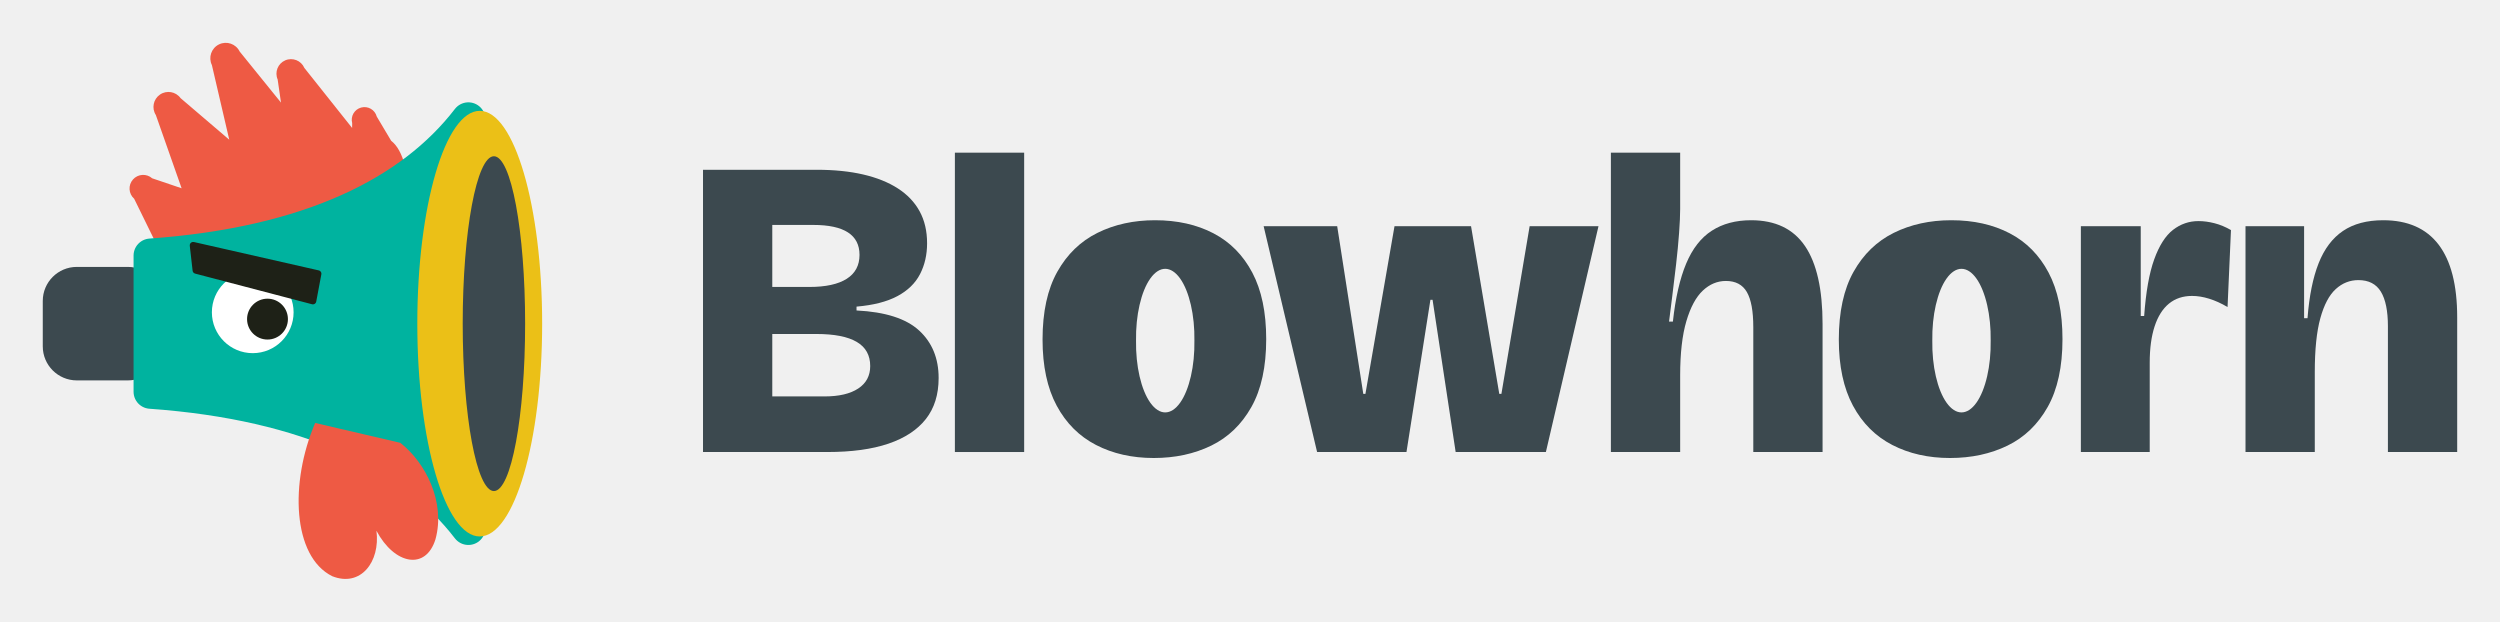
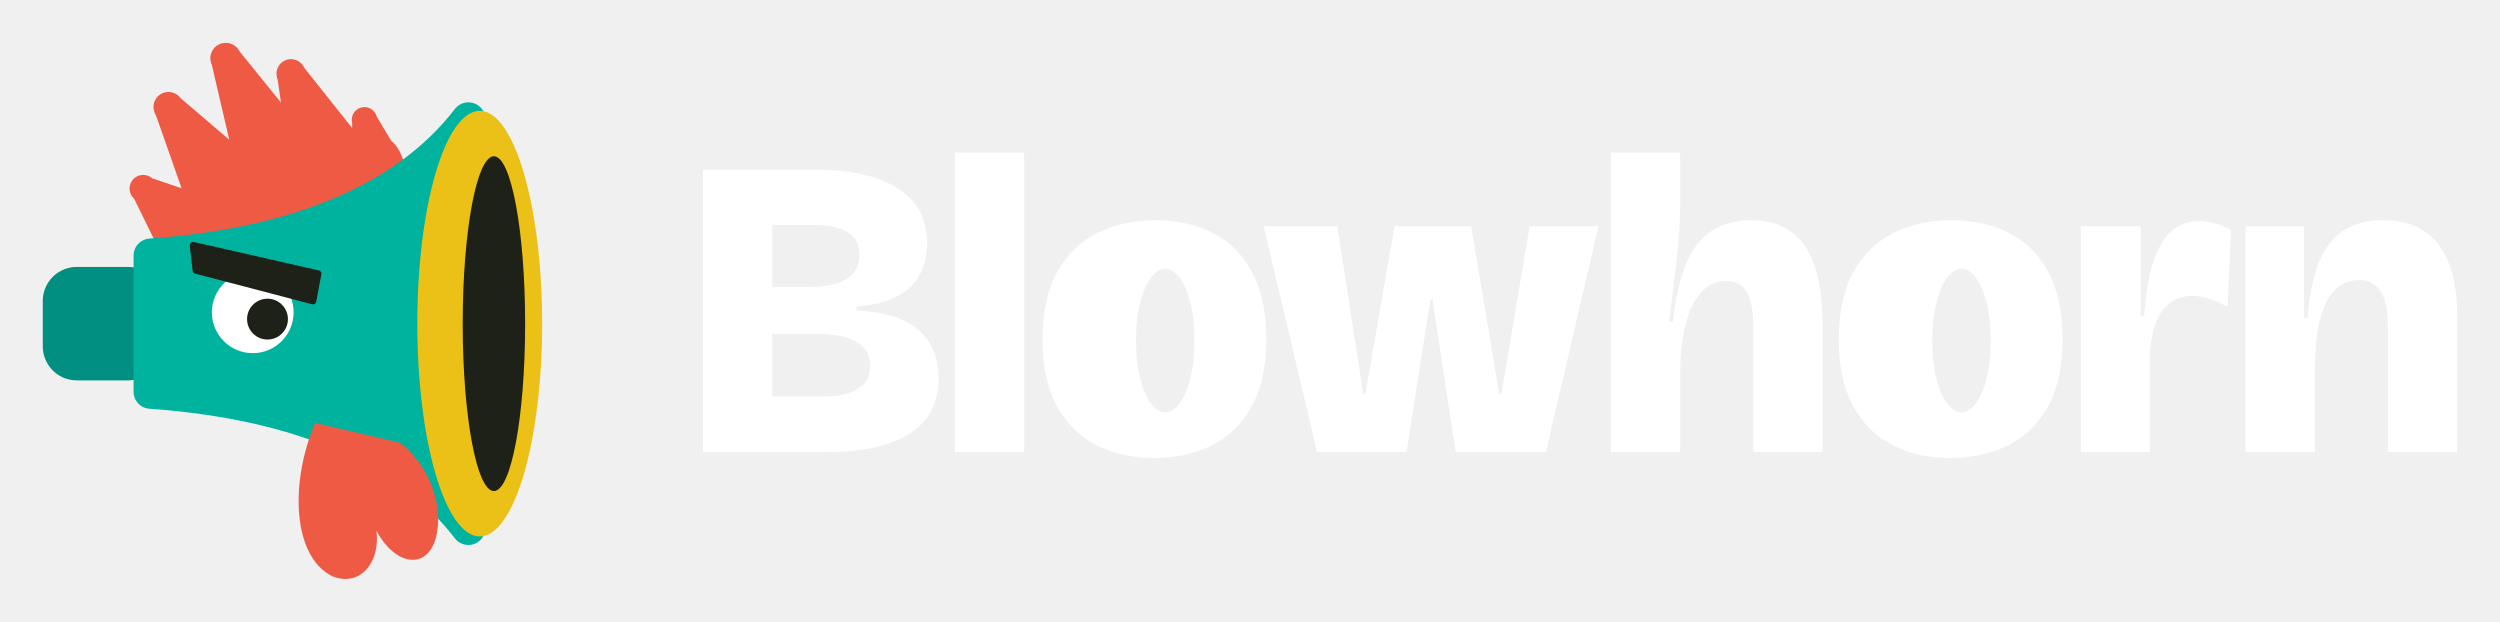
- <svg xmlns="http://www.w3.org/2000/svg" viewBox="-10 -105.7 584.6 145.4" role="img" aria-label="Blowhorn horizontal lockup">
+ <svg xmlns="http://www.w3.org/2000/svg" viewBox="-10 -105.7 584.6 145.4" role="img" aria-label="Blowhorn horizontal lockup for dark backgrounds">
  <g transform="translate(-17.25 -121.58) scale(1.327)">
    <g transform="translate(56 50) rotate(-15) scale(0.8)" fill="#EE5A44">
      <path d="M-7.02 -2.66 L-26.50 -15.66 A3.0 3.0 0 0 0 -31.50 -12.34 L-26.98 10.66 Z M5.26 -0.33 L-15.89 -31.10 A3.3 3.3 0 0 0 -22.11 -28.90 L-19.26 8.33 Z M16.76 1.51 L-0.66 -37.65 A3.4 3.4 0 0 0 -7.34 -36.35 L-8.76 6.49 Z M26.37 2.18 L12.17 -30.47 A3.2 3.2 0 0 0 5.83 -29.53 L1.63 5.82 Z M31.00 6.00 L24.80 -16.00 A2.8 2.8 0 0 0 19.20 -16.00 L13.00 6.00 Z M-26 10 L28 10 L28 -4 Q28 -12 22 -12 L-18 -12 Q-26 -12 -26 -6 Z" />
    </g>
-     <rect x="13" y="59" width="21" height="20" rx="6" fill="#3C494F" />
+     <rect x="13" y="59" width="21" height="20" rx="6" fill="#008F80" />
    <path d="M32 57 C60 55 78 46 88 33 L88 105 C78 92 60 83 32 81 Z" fill="#00B39F" stroke="#00B39F" stroke-width="6" stroke-linejoin="round" />
    <path d="M61 86.5 C56.5 97 57 110 64 113.5 C69 115.5 72.5 111 71.8 105.5 C75 111.5 80.5 112.5 82.2 107 C84 100.5 80.5 93.5 76 90 Z" fill="#EE5A44" />
    <ellipse cx="90" cy="69" rx="11" ry="37.5" fill="#EBC017" />
-     <ellipse cx="92.5" cy="69" rx="5.5" ry="29.5" fill="#3C494F" />
+     <ellipse cx="92.5" cy="69" rx="5.5" ry="29.5" fill="#1E2117" />
    <circle cx="50" cy="67" r="7.2" fill="#FFFFFF" />
    <circle cx="52.6" cy="68.2" r="3.6" fill="#1E2117" />
    <path d="M39.5 55.2 L61.5 60.2 L60.6 65 L40 59.6 Z" fill="#1E2117" stroke="#1E2117" stroke-width="1.2" stroke-linejoin="round" />
  </g>
  <g transform="translate(150.39 0)">
-     <path d="M4.0 0.0V-66.0H30.6Q36.7 -66.0 41.45 -64.9Q46.2 -63.8 49.55 -61.65Q52.9 -59.5 54.65 -56.3Q56.4 -53.1 56.4 -48.8Q56.4 -44.8 54.75 -41.6Q53.1 -38.4 49.45 -36.45Q45.8 -34.5 39.9 -34.0V-33.1Q50.0 -32.6 54.55 -28.4Q59.1 -24.2 59.1 -17.3Q59.1 -11.5 56.1 -7.7Q53.1 -3.9 47.35 -1.95Q41.6 0.0 33.1 0.0ZM20.2 -13.0H32.4Q37.5 -13.0 40.3 -14.85Q43.1 -16.7 43.1 -20.1Q43.1 -23.9 39.95 -25.75Q36.8 -27.6 30.5 -27.6H20.2ZM20.2 -38.6H28.9Q34.6 -38.6 37.6 -40.5Q40.6 -42.4 40.6 -46.1Q40.6 -49.6 37.9 -51.35Q35.2 -53.1 29.8 -53.1H20.2Z" fill="#3C494F" />
-     <path d="M62.9 0.0V-70.0H79.1V0.0Z" fill="#3C494F" />
-     <path d="M109.4 1.4Q101.8 1.4 95.9 -1.65Q90.0 -4.7 86.7 -10.85Q83.4 -17.0 83.4 -26.3Q83.4 -36.0 86.85 -42.15Q90.3 -48.3 96.25 -51.25Q102.2 -54.2 109.7 -54.2Q117.5 -54.2 123.35 -51.15Q129.2 -48.1 132.45 -41.95Q135.7 -35.8 135.7 -26.4Q135.7 -16.7 132.25 -10.55Q128.8 -4.4 122.85 -1.5Q116.9 1.4 109.4 1.4Z M105.26 -26.05 A6.83 16.17 0 1 0 118.91 -26.05 A6.83 16.17 0 1 0 105.26 -26.05 Z" fill="#3C494F" fill-rule="evenodd" />
-     <path d="M147.6 0.0 135.1 -52.8H152.3L158.4 -13.6H158.9L165.7 -52.8H183.6L190.2 -13.6H190.7L197.3 -52.8H213.4L201.1 0.0H180.0L174.6 -35.6H174.1L168.5 0.0Z" fill="#3C494F" />
-     <path d="M216.3 0.0V-27.9V-70.0H232.5V-56.8Q232.5 -54.7 232.25 -51.25Q232 -47.8 231.55 -43.9Q231.1 -40.0 230.65 -36.45Q230.2 -32.9 229.9 -30.5H230.8Q231.7 -38.8 233.9 -44.05Q236.1 -49.3 239.9 -51.75Q243.7 -54.2 249.1 -54.2Q257.6 -54.2 261.7 -48.15Q265.8 -42.1 265.8 -29.9V0.0H249.6V-29.2Q249.6 -34.8 248.1 -37.4Q246.6 -40.0 243.2 -40.0Q240.2 -40.0 237.8 -37.75Q235.4 -35.5 233.95 -30.6Q232.5 -25.7 232.5 -17.9V0.0Z" fill="#3C494F" />
-     <path d="M295.6 1.4Q288 1.4 282.1 -1.65Q276.2 -4.7 272.9 -10.85Q269.6 -17.0 269.6 -26.3Q269.6 -36.0 273.05 -42.15Q276.5 -48.3 282.45 -51.25Q288.4 -54.2 295.9 -54.2Q303.7 -54.2 309.55 -51.15Q315.4 -48.1 318.65 -41.95Q321.9 -35.8 321.9 -26.4Q321.9 -16.7 318.45 -10.55Q315 -4.4 309.05 -1.5Q303.1 1.4 295.6 1.4Z M291.46 -26.05 A6.83 16.17 0 1 0 305.11 -26.05 A6.83 16.17 0 1 0 291.46 -26.05 Z" fill="#3C494F" fill-rule="evenodd" />
-     <path d="M326.2 0.0V-28.7V-52.8H340.2V-31.8H341.0Q341.6 -40.2 343.35 -45.05Q345.1 -49.9 347.75 -51.95Q350.4 -54.0 353.7 -54.0Q355.5 -54.0 357.45 -53.5Q359.4 -53.0 361.3 -51.9L360.5 -33.9Q358.3 -35.2 356.2 -35.85Q354.1 -36.5 352.2 -36.5Q349.0 -36.5 346.8 -34.7Q344.6 -32.9 343.45 -29.4Q342.3 -25.9 342.3 -20.9V0.0Z" fill="#3C494F" />
-     <path d="M364.7 0.0V-29.9V-52.8H378.4V-31.3H379.2Q379.8 -39.1 381.8 -44.15Q383.8 -49.2 387.5 -51.7Q391.2 -54.2 396.9 -54.2Q405.5 -54.2 409.85 -48.5Q414.2 -42.8 414.2 -31.5V0.0H398.0V-29.4Q398.0 -34.8 396.35 -37.5Q394.7 -40.2 391.1 -40.2Q388.1 -40.2 385.8 -38.1Q383.5 -36.0 382.2 -31.3Q380.9 -26.6 380.9 -18.7V0.0Z" fill="#3C494F" />
+     <path d="M4.0 0.0V-66.0H30.6Q36.7 -66.0 41.45 -64.9Q46.2 -63.8 49.55 -61.65Q52.9 -59.5 54.65 -56.3Q56.4 -53.1 56.4 -48.8Q56.4 -44.8 54.75 -41.6Q53.1 -38.4 49.45 -36.45Q45.8 -34.5 39.9 -34.0V-33.1Q50.0 -32.6 54.55 -28.4Q59.1 -24.2 59.1 -17.3Q59.1 -11.5 56.1 -7.7Q53.1 -3.9 47.35 -1.95Q41.6 0.0 33.1 0.0ZM20.2 -13.0H32.4Q37.5 -13.0 40.3 -14.85Q43.1 -16.7 43.1 -20.1Q43.1 -23.9 39.95 -25.75Q36.8 -27.6 30.5 -27.6H20.2ZM20.2 -38.6H28.9Q34.6 -38.6 37.6 -40.5Q40.6 -42.4 40.6 -46.1Q40.6 -49.6 37.9 -51.35Q35.2 -53.1 29.8 -53.1H20.2Z" fill="#FFFFFF" />
+     <path d="M62.9 0.0V-70.0H79.1V0.0Z" fill="#FFFFFF" />
+     <path d="M109.4 1.4Q101.8 1.4 95.9 -1.65Q90.0 -4.7 86.7 -10.85Q83.4 -17.0 83.4 -26.3Q83.4 -36.0 86.85 -42.15Q90.3 -48.3 96.25 -51.25Q102.2 -54.2 109.7 -54.2Q117.5 -54.2 123.35 -51.15Q129.2 -48.1 132.45 -41.95Q135.7 -35.8 135.7 -26.4Q135.7 -16.7 132.25 -10.55Q128.8 -4.4 122.85 -1.5Q116.9 1.4 109.4 1.4Z M105.26 -26.05 A6.83 16.17 0 1 0 118.91 -26.05 A6.83 16.17 0 1 0 105.26 -26.05 Z" fill="#FFFFFF" fill-rule="evenodd" />
+     <path d="M147.6 0.0 135.1 -52.8H152.3L158.4 -13.6H158.9L165.7 -52.8H183.6L190.2 -13.6H190.7L197.3 -52.8H213.4L201.1 0.0H180.0L174.6 -35.6H174.1L168.5 0.0Z" fill="#FFFFFF" />
+     <path d="M216.3 0.0V-27.9V-70.0H232.5V-56.8Q232.5 -54.7 232.25 -51.25Q232 -47.8 231.55 -43.9Q231.1 -40.0 230.65 -36.45Q230.2 -32.9 229.9 -30.5H230.8Q231.7 -38.8 233.9 -44.05Q236.1 -49.3 239.9 -51.75Q243.7 -54.2 249.1 -54.2Q257.6 -54.2 261.7 -48.15Q265.8 -42.1 265.8 -29.9V0.0H249.6V-29.2Q249.6 -34.8 248.1 -37.4Q246.6 -40.0 243.2 -40.0Q240.2 -40.0 237.8 -37.75Q235.4 -35.5 233.95 -30.6Q232.5 -25.7 232.5 -17.9V0.0Z" fill="#FFFFFF" />
+     <path d="M295.6 1.4Q288 1.4 282.1 -1.65Q276.2 -4.7 272.9 -10.85Q269.6 -17.0 269.6 -26.3Q269.6 -36.0 273.05 -42.15Q276.5 -48.3 282.45 -51.25Q288.4 -54.2 295.9 -54.2Q303.7 -54.2 309.55 -51.15Q315.4 -48.1 318.65 -41.95Q321.9 -35.8 321.9 -26.4Q321.9 -16.7 318.45 -10.55Q315 -4.4 309.05 -1.5Q303.1 1.4 295.6 1.4Z M291.46 -26.05 A6.83 16.17 0 1 0 305.11 -26.05 A6.83 16.17 0 1 0 291.46 -26.05 Z" fill="#FFFFFF" fill-rule="evenodd" />
+     <path d="M326.2 0.0V-28.7V-52.8H340.2V-31.8H341.0Q341.6 -40.2 343.35 -45.05Q345.1 -49.9 347.75 -51.95Q350.4 -54.0 353.7 -54.0Q355.5 -54.0 357.45 -53.5Q359.4 -53.0 361.3 -51.9L360.5 -33.9Q358.3 -35.2 356.2 -35.85Q354.1 -36.5 352.2 -36.5Q349.0 -36.5 346.8 -34.7Q344.6 -32.9 343.45 -29.4Q342.3 -25.9 342.3 -20.9V0.0Z" fill="#FFFFFF" />
+     <path d="M364.7 0.0V-29.9V-52.8H378.4V-31.3H379.2Q379.8 -39.1 381.8 -44.15Q383.8 -49.2 387.5 -51.7Q391.2 -54.2 396.9 -54.2Q405.5 -54.2 409.85 -48.5Q414.2 -42.8 414.2 -31.5V0.0H398.0V-29.4Q398.0 -34.8 396.35 -37.5Q394.7 -40.2 391.1 -40.2Q388.1 -40.2 385.8 -38.1Q383.5 -36.0 382.2 -31.3Q380.9 -26.6 380.9 -18.7V0.0Z" fill="#FFFFFF" />
  </g>
</svg>
